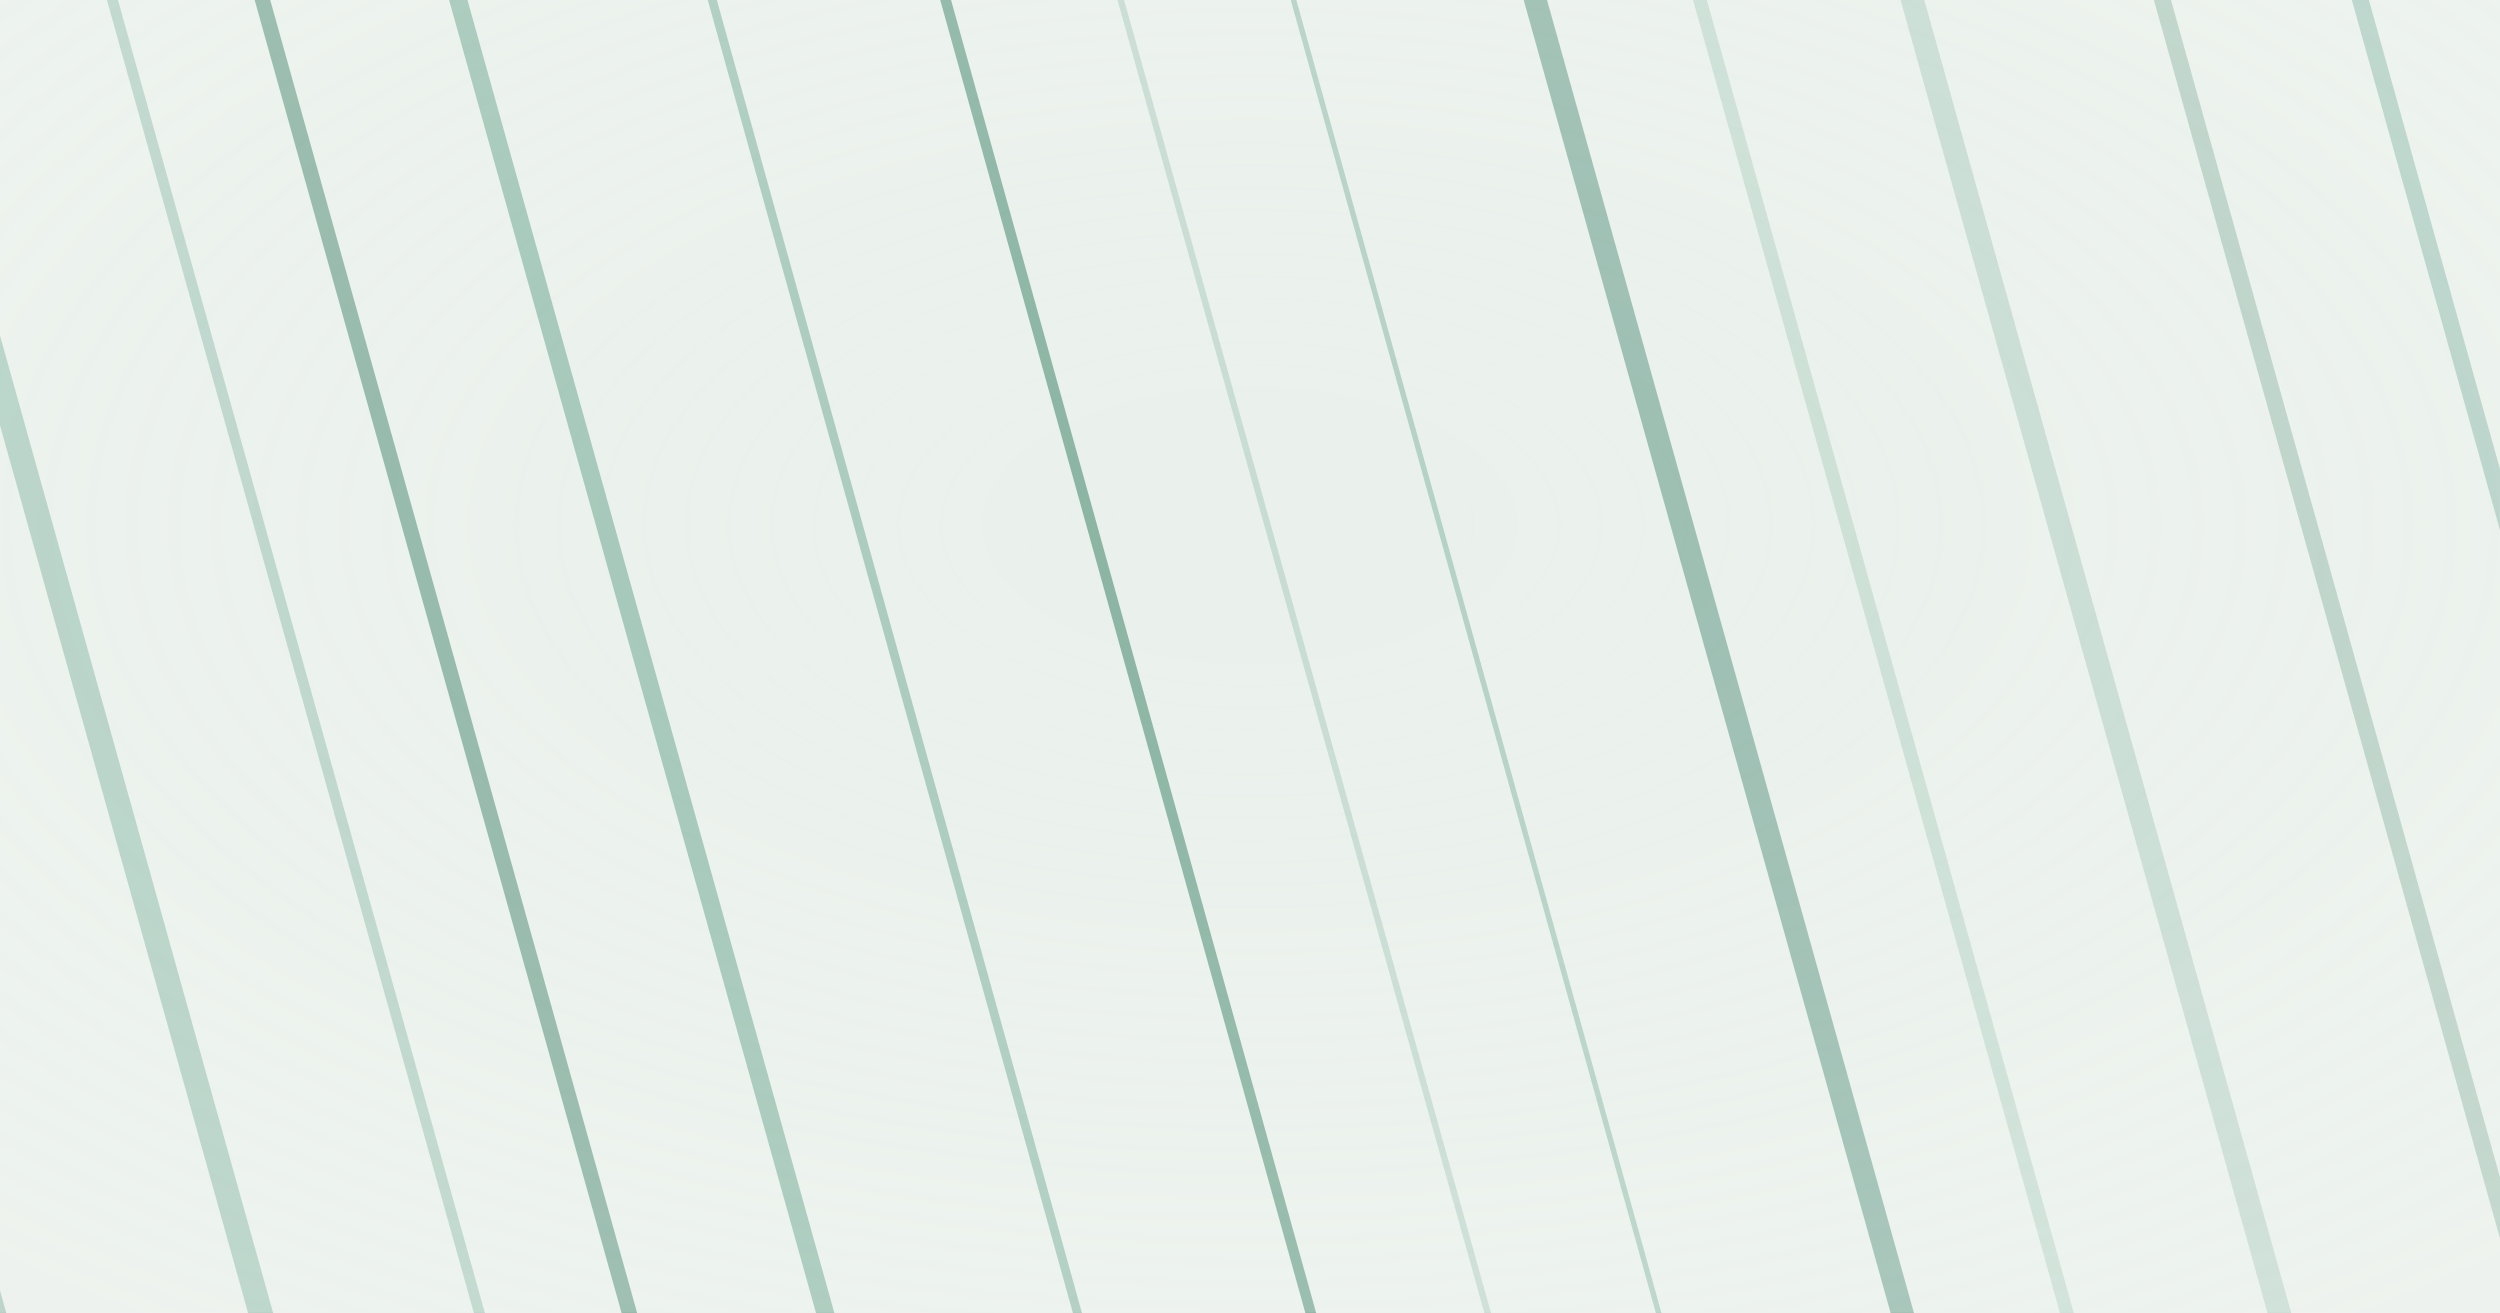
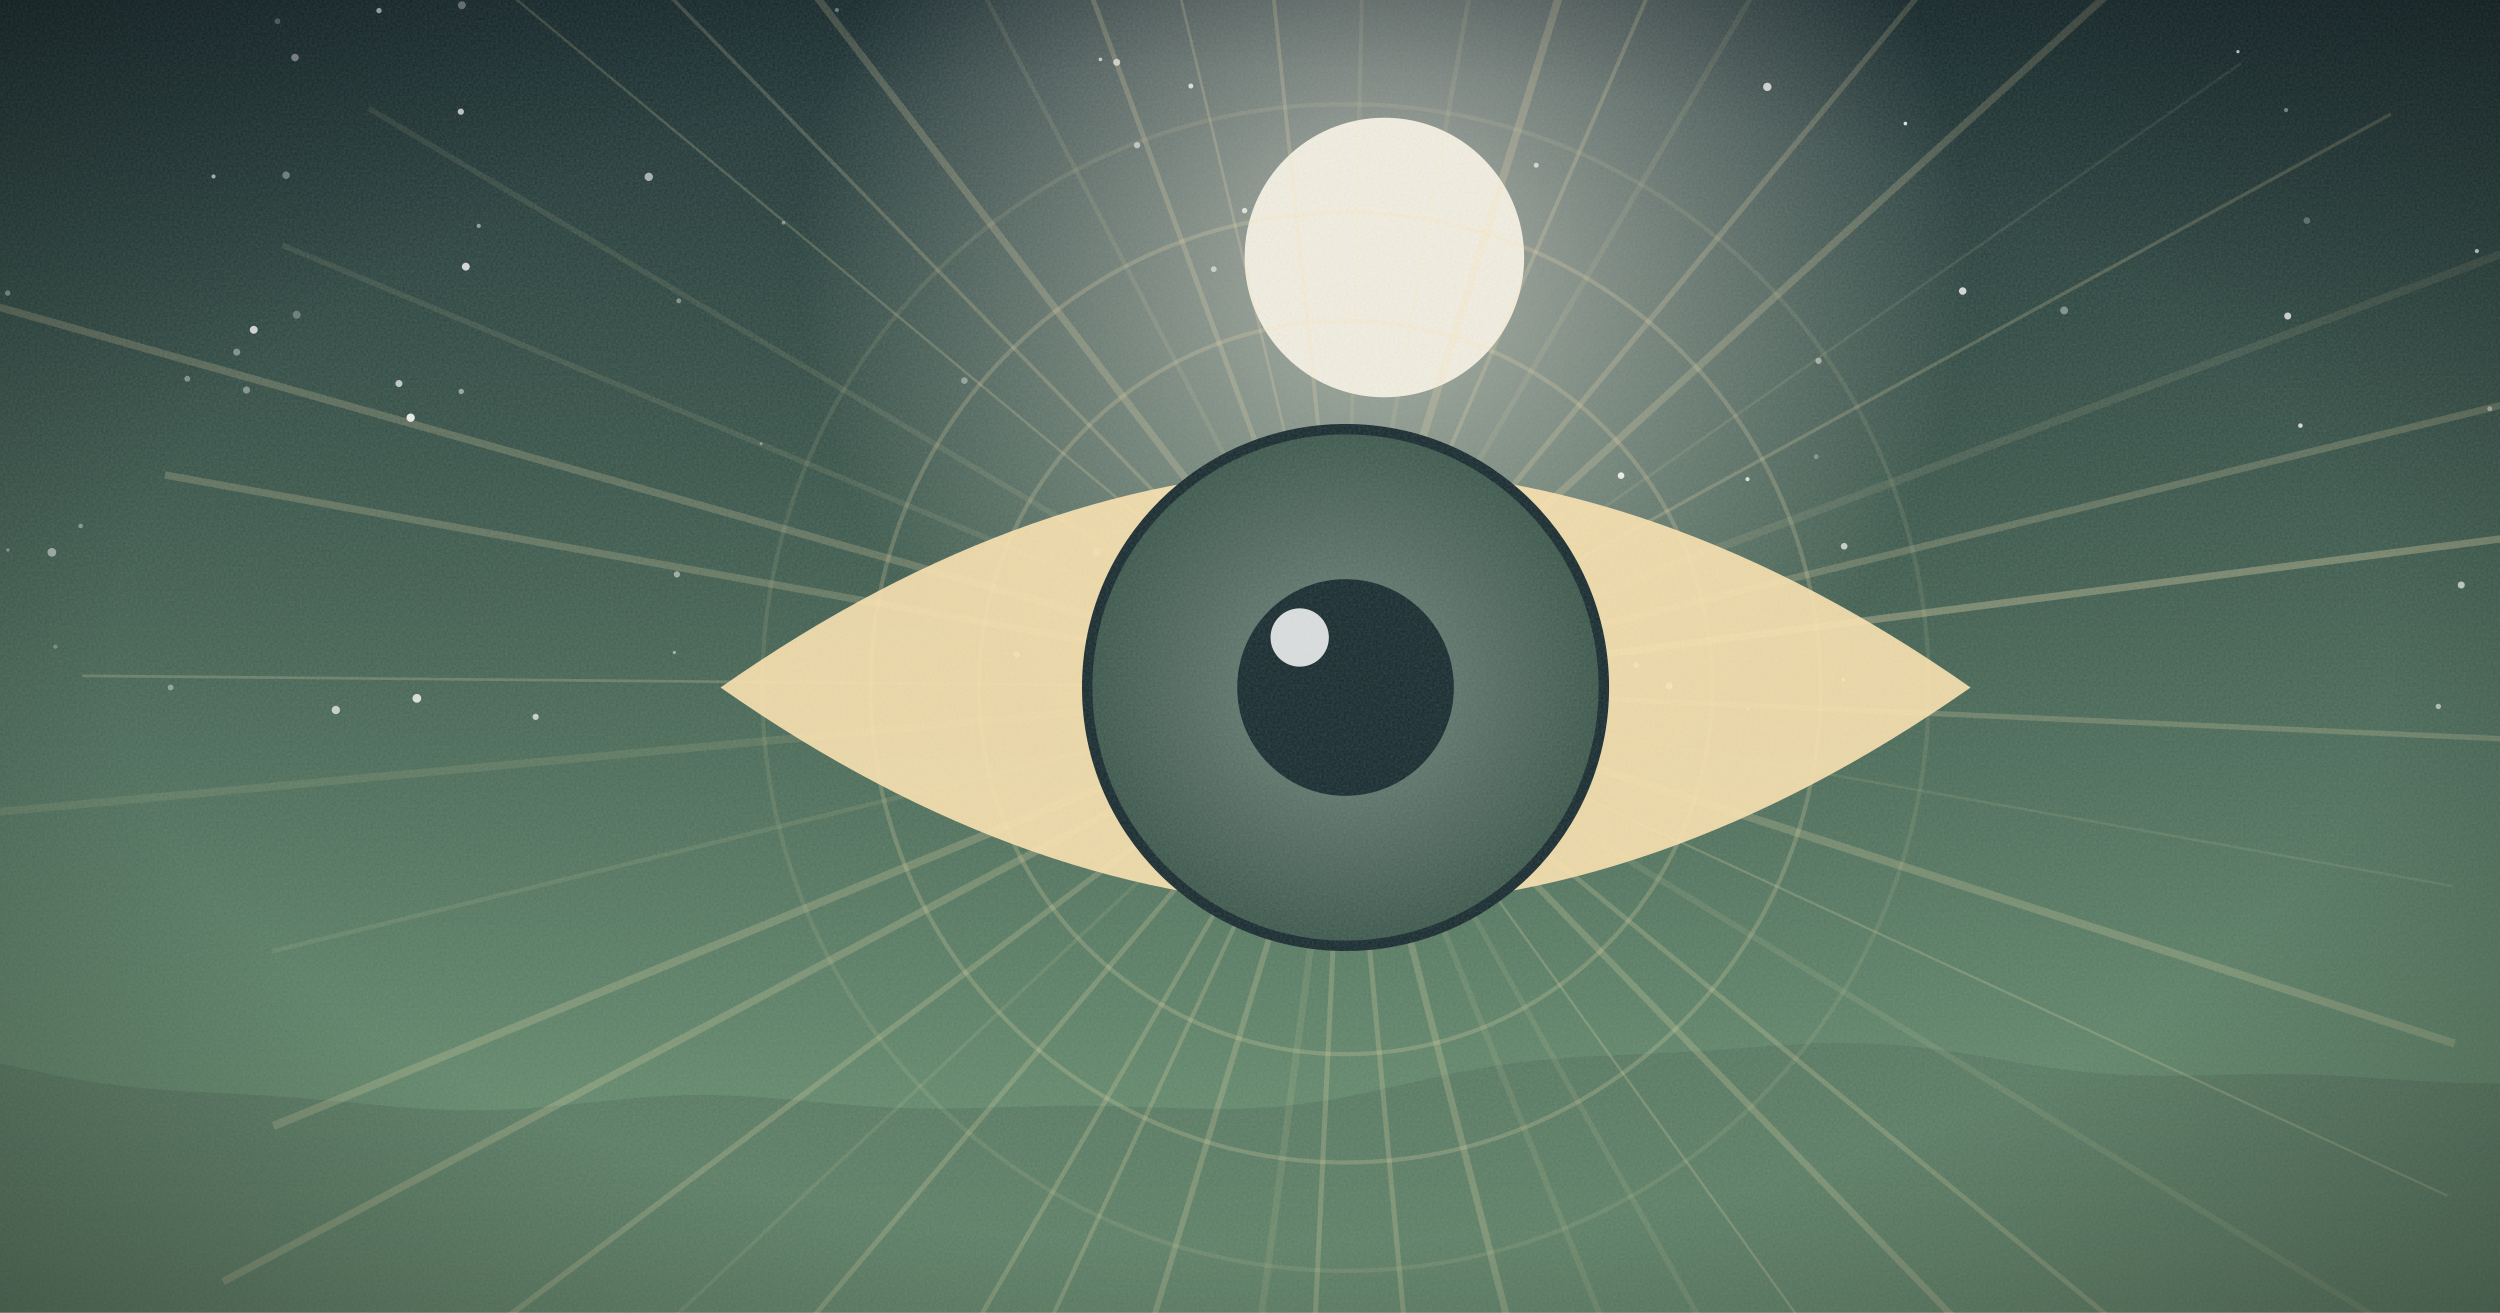
<svg xmlns="http://www.w3.org/2000/svg" viewBox="0 0 1200 630" width="1200" height="630">
-   <rect width="1200" height="630" fill="#eaf1ec" />
-   <line x1="-193" y1="-50" x2="11" y2="680" stroke="#397f66" stroke-width="11.4" opacity="0.33" />
-   <line x1="-65" y1="-50" x2="139" y2="680" stroke="#76ac98" stroke-width="11.6" opacity="0.48" />
-   <line x1="40" y1="-50" x2="244" y2="680" stroke="#89b8a6" stroke-width="5.1" opacity="0.51" />
-   <line x1="112" y1="-50" x2="316" y2="680" stroke="#397f66" stroke-width="7.2" opacity="0.52" />
-   <line x1="206" y1="-50" x2="410" y2="680" stroke="#63a18a" stroke-width="8.5" opacity="0.54" />
-   <line x1="328" y1="-50" x2="531" y2="680" stroke="#76ac98" stroke-width="4.2" opacity="0.56" />
-   <line x1="440" y1="-50" x2="643" y2="680" stroke="#397f66" stroke-width="5.0" opacity="0.54" />
-   <line x1="524" y1="-50" x2="728" y2="680" stroke="#9dc3b4" stroke-width="3.1" opacity="0.45" />
-   <line x1="607" y1="-50" x2="810" y2="680" stroke="#63a18a" stroke-width="2.6" opacity="0.40" />
-   <line x1="723" y1="-50" x2="927" y2="680" stroke="#397f66" stroke-width="10.8" opacity="0.45" />
-   <line x1="802" y1="-50" x2="1006" y2="680" stroke="#89b8a6" stroke-width="6.4" opacity="0.33" />
-   <line x1="904" y1="-50" x2="1108" y2="680" stroke="#9dc3b4" stroke-width="11.0" opacity="0.45" />
-   <line x1="1024" y1="-50" x2="1228" y2="680" stroke="#397f66" stroke-width="7.9" opacity="0.28" />
-   <line x1="1119" y1="-50" x2="1323" y2="680" stroke="#76ac98" stroke-width="7.9" opacity="0.45" />
-   <line x1="1216" y1="-50" x2="1420" y2="680" stroke="#89b8a6" stroke-width="2.1" opacity="0.56" />
-   <line x1="1332" y1="-50" x2="1536" y2="680" stroke="#397f66" stroke-width="6.6" opacity="0.64" />
-   <rect width="1200" height="630" fill="url(#vg)" opacity="0.5" />
  <defs>
-     <radialGradient id="vg" cx="50%" cy="40%" r="75%">
-       <stop offset="0%" stop-color="#fdfcfa" stop-opacity="0" />
-       <stop offset="100%" stop-color="#fdfcfa" stop-opacity="0.35" />
+     <linearGradient id="sky" x1="0" y1="0" x2="0" y2="1">
+       <stop offset="0" stop-color="#172c2f" />
+       <stop offset="1" stop-color="#709a76" />
+     </linearGradient>
+     <radialGradient id="sunglow">
+       <stop offset="0" stop-color="#f3efe2" stop-opacity=".65" />
+       <stop offset="1" stop-color="#f3efe2" stop-opacity="0" />
+     </radialGradient>
+     <radialGradient id="vig" cx=".5" cy=".5" r=".75">
+       <stop offset=".6" stop-color="#000" stop-opacity="0" />
+       <stop offset="1" stop-color="#000" stop-opacity=".38" />
+     </radialGradient>
+     <filter id="grain" x="0" y="0" width="100%" height="100%">
+       <feTurbulence type="fractalNoise" baseFrequency=".85" numOctaves="2" stitchTiles="stitch" />
+       <feColorMatrix values="0 0 0 0 .5  0 0 0 0 .5  0 0 0 0 .5  0 0 0 .55 0" />
+     </filter>
+     <radialGradient id="iris">
+       <stop offset="0" stop-color="#758980" />
+       <stop offset="1" stop-color="#3a564a" />
    </radialGradient>
  </defs>
+   <rect width="1200" height="630" fill="url(#sky)" />
+   <circle cx="257.1" cy="344.1" r="1.5" fill="#ffffff" opacity="0.7" />
+   <circle cx="872.9" cy="173.2" r="1.5" fill="#ffffff" opacity="0.5" />
+   <circle cx="598.4" cy="266.5" r="1.4" fill="#ffffff" opacity="0.5" />
+   <circle cx="571.6" cy="41.3" r="1.2" fill="#ffffff" opacity="0.8" />
+   <circle cx="699" cy="143.8" r="1.7" fill="#ffffff" opacity="0.9" />
+   <circle cx="838.8" cy="230" r="1" fill="#ffffff" opacity="0.8" />
+   <circle cx="724" cy="315.3" r="1.3" fill="#ffffff" opacity="0.8" />
+   <circle cx="121.8" cy="158.3" r="1.9" fill="#ffffff" opacity="0.8" />
+   <circle cx="229.8" cy="108.4" r="1" fill="#ffffff" opacity="0.5" />
+   <circle cx="311.4" cy="84.9" r="2" fill="#ffffff" opacity="0.6" />
+   <circle cx="324.9" cy="275.7" r="1.5" fill="#ffffff" opacity="0.5" />
+   <circle cx="785.4" cy="319.3" r="1.4" fill="#ffffff" opacity="0.7" />
+   <circle cx="1181.4" cy="280.8" r="1.7" fill="#ffffff" opacity="0.7" />
+   <circle cx="838.8" cy="340.4" r="0.8" fill="#ffffff" opacity="0.5" />
+   <circle cx="1098.1" cy="151.7" r="1.7" fill="#ffffff" opacity="0.8" />
+   <circle cx="1097.3" cy="52.8" r="1" fill="#ffffff" opacity="0.5" />
+   <circle cx="89.9" cy="181.8" r="1.4" fill="#ffffff" opacity="0.4" />
+   <circle cx="38.7" cy="252.5" r="1.1" fill="#ffffff" opacity="0.4" />
+   <circle cx="620.4" cy="264.8" r="0.9" fill="#ffffff" opacity="0.6" />
+   <circle cx="141.6" cy="27.6" r="1.8" fill="#ffffff" opacity="0.5" />
+   <circle cx="325.8" cy="144.4" r="1.2" fill="#ffffff" opacity="0.4" />
+   <circle cx="848.3" cy="41.7" r="2" fill="#ffffff" opacity="0.8" />
+   <circle cx="24.9" cy="265.1" r="2.1" fill="#ffffff" opacity="0.5" />
+   <circle cx="462.9" cy="182.7" r="1.6" fill="#ffffff" opacity="0.4" />
+   <circle cx="197.1" cy="200.5" r="2" fill="#ffffff" opacity="0.9" />
+   <circle cx="401.7" cy="4.8" r="1" fill="#ffffff" opacity="0.4" />
+   <circle cx="3.7" cy="140.7" r="1.3" fill="#ffffff" opacity="0.4" />
+   <circle cx="801.2" cy="329.2" r="1.7" fill="#ffffff" opacity="0.8" />
+   <circle cx="1170.4" cy="339.1" r="1.3" fill="#ffffff" opacity="0.6" />
+   <circle cx="1188.9" cy="120.5" r="1" fill="#ffffff" opacity="0.8" />
+   <circle cx="884.8" cy="326.4" r="0.8" fill="#ffffff" opacity="0.8" />
+   <circle cx="142.4" cy="151.1" r="1.9" fill="#ffffff" opacity="0.3" />
+   <circle cx="1104.2" cy="204.3" r="1.1" fill="#ffffff" opacity="0.8" />
+   <circle cx="365.3" cy="213" r="0.7" fill="#ffffff" opacity="0.4" />
+   <circle cx="376.1" cy="106.9" r="0.9" fill="#ffffff" opacity="0.4" />
+   <circle cx="942.1" cy="139.7" r="1.8" fill="#ffffff" opacity="0.8" />
+   <circle cx="181.9" cy="5.1" r="1.3" fill="#ffffff" opacity="0.7" />
+   <circle cx="221.4" cy="187.9" r="1.3" fill="#ffffff" opacity="0.5" />
+   <circle cx="528.2" cy="28.5" r="0.9" fill="#ffffff" opacity="0.7" />
+   <circle cx="1195.1" cy="196.2" r="1.2" fill="#ffffff" opacity="0.5" />
+   <circle cx="26.6" cy="310.4" r="1" fill="#ffffff" opacity="0.3" />
+   <circle cx="221.2" cy="53.6" r="1.5" fill="#ffffff" opacity="0.8" />
+   <circle cx="161.2" cy="340.8" r="2" fill="#ffffff" opacity="0.7" />
+   <circle cx="113.6" cy="169" r="1.7" fill="#ffffff" opacity="0.4" />
+   <circle cx="137.3" cy="84.1" r="1.8" fill="#ffffff" opacity="0.4" />
+   <circle cx="536" cy="29.9" r="1.7" fill="#ffffff" opacity="0.7" />
+   <circle cx="102.5" cy="84.7" r="1" fill="#ffffff" opacity="0.7" />
+   <circle cx="488" cy="314.1" r="1.5" fill="#ffffff" opacity="0.6" />
+   <circle cx="81.9" cy="330" r="1.4" fill="#ffffff" opacity="0.4" />
+   <circle cx="914.6" cy="59.3" r="0.9" fill="#ffffff" opacity="0.9" />
+   <circle cx="191.5" cy="184.1" r="1.7" fill="#ffffff" opacity="0.7" />
+   <circle cx="778.1" cy="228.3" r="1.6" fill="#ffffff" opacity="0.9" />
+   <circle cx="582.6" cy="129.2" r="1.4" fill="#ffffff" opacity="0.6" />
+   <circle cx="526.7" cy="264.7" r="2.1" fill="#ffffff" opacity="0.4" />
+   <circle cx="1074.2" cy="24.8" r="0.8" fill="#ffffff" opacity="0.9" />
+   <circle cx="323.7" cy="313.2" r="0.8" fill="#ffffff" opacity="0.5" />
+   <circle cx="571.9" cy="256.1" r="1" fill="#ffffff" opacity="0.4" />
+   <circle cx="221.7" cy="2.5" r="1.9" fill="#ffffff" opacity="0.4" />
+   <circle cx="118.3" cy="187.2" r="1.7" fill="#ffffff" opacity="0.4" />
+   <circle cx="737.4" cy="79.3" r="1.2" fill="#ffffff" opacity="0.7" />
+   <circle cx="3.8" cy="264" r="0.8" fill="#ffffff" opacity="0.4" />
+   <circle cx="1107.3" cy="105.9" r="1.6" fill="#ffffff" opacity="0.3" />
+   <circle cx="597.4" cy="101.1" r="1.3" fill="#ffffff" opacity="0.8" />
+   <circle cx="885.2" cy="262.2" r="1.6" fill="#ffffff" opacity="0.7" />
+   <circle cx="223.6" cy="128" r="1.9" fill="#ffffff" opacity="0.8" />
+   <circle cx="871.8" cy="219.2" r="1.2" fill="#ffffff" opacity="0.3" />
+   <circle cx="200.1" cy="335.2" r="2.1" fill="#ffffff" opacity="0.8" />
+   <circle cx="545.8" cy="69.7" r="1.5" fill="#ffffff" opacity="0.6" />
+   <circle cx="133.2" cy="10.2" r="1.4" fill="#ffffff" opacity="0.3" />
+   <circle cx="990.8" cy="149" r="1.9" fill="#ffffff" opacity="0.4" />
+   <circle cx="664.5" cy="123.6" r="282" fill="url(#sunglow)" />
+   <circle cx="664.5" cy="123.6" r="67.1" fill="#f3efe2" />
+   <path d="M-20 650 L-20 506.2 L-5 509.3 L10 512.6 L25 515.8 L40 518.6 L55 520.8 L70 522.4 L85 523.6 L100 524.4 L115 525.1 L130 526 L145 527.1 L160 528.4 L175 529.8 L190 531.2 L205 532.3 L220 532.9 L235 532.9 L250 532.3 L265 531 L280 529.5 L295 527.9 L310 526.6 L325 525.7 L340 525.5 L355 526 L370 527 L385 528.3 L400 529.7 L415 530.9 L430 531.7 L445 532.1 L460 532 L475 531.6 L490 531.2 L505 530.8 L520 530.7 L535 530.9 L550 531.4 L565 531.9 L580 532.3 L595 532.2 L610 531.5 L625 529.9 L640 527.6 L655 524.7 L670 521.3 L685 517.9 L700 514.7 L715 512 L730 509.8 L745 508.3 L760 507.2 L775 506.5 L790 505.8 L805 505.1 L820 504.2 L835 503.1 L850 502 L865 501.1 L880 500.6 L895 500.7 L910 501.5 L925 503.1 L940 505.2 L955 507.7 L970 510.3 L985 512.6 L1000 514.5 L1015 515.7 L1030 516.2 L1045 516.3 L1060 516 L1075 515.7 L1090 515.5 L1105 515.7 L1120 516.2 L1135 517.1 L1150 518.1 L1165 519 L1180 519.7 L1195 520 L1210 519.9 L1220 650 Z" fill="#51725c" opacity="0.6" />
+   <line x1="765.7" y1="335.3" x2="1281.6" y2="358.2" stroke="#ffe6b0" stroke-opacity="0.2" stroke-width="2.6" />
+   <line x1="764" y1="351.2" x2="1177.7" y2="425.4" stroke="#ffe6b0" stroke-opacity="0.1" stroke-width="1.2" />
+   <line x1="760.1" y1="366.7" x2="1178.2" y2="500.9" stroke="#ffe6b0" stroke-opacity="0.2" stroke-width="3.9" />
+   <line x1="754.8" y1="380.3" x2="1174.9" y2="574" stroke="#ffe6b0" stroke-opacity="0.2" stroke-width="1.1" />
+   <line x1="748.3" y1="392.6" x2="1151.5" y2="639" stroke="#ffe6b0" stroke-opacity="0.1" stroke-width="2.9" />
+   <line x1="738.4" y1="406.3" x2="1196.7" y2="784.3" stroke="#ffe6b0" stroke-opacity="0.2" stroke-width="2.3" />
+   <line x1="729.2" y1="416.3" x2="1121.5" y2="822.8" stroke="#ffe6b0" stroke-opacity="0.2" stroke-width="3.2" />
+   <line x1="715.9" y1="427.4" x2="1021.9" y2="853.2" stroke="#ffe6b0" stroke-opacity="0.2" stroke-width="1.2" />
+   <line x1="704.6" y1="434.7" x2="960.9" y2="891.4" stroke="#ffe6b0" stroke-opacity="0.1" stroke-width="2.6" />
+   <line x1="690.9" y1="441.2" x2="891.7" y2="936.5" stroke="#ffe6b0" stroke-opacity="0.1" stroke-width="2.9" />
+   <line x1="675.6" y1="446.2" x2="822.7" y2="1020.1" stroke="#ffe6b0" stroke-opacity="0.2" stroke-width="3.3" />
+   <line x1="656.9" y1="449.5" x2="695.4" y2="866" stroke="#ffe6b0" stroke-opacity="0.2" stroke-width="2.4" />
+   <line x1="640.1" y1="449.9" x2="615.6" y2="959" stroke="#ffe6b0" stroke-opacity="0.2" stroke-width="2.4" />
+   <line x1="629.9" y1="448.9" x2="568.4" y2="908.7" stroke="#ffe6b0" stroke-opacity="0.1" stroke-width="3.3" />
+   <line x1="610.9" y1="444.8" x2="476.2" y2="887.7" stroke="#ffe6b0" stroke-opacity="0.2" stroke-width="2.8" />
+   <line x1="595.2" y1="438.8" x2="351" y2="962.6" stroke="#ffe6b0" stroke-opacity="0.2" stroke-width="2" />
+   <line x1="585.6" y1="433.8" x2="303.1" y2="920.4" stroke="#ffe6b0" stroke-opacity="0.2" stroke-width="2.2" />
+   <line x1="568.4" y1="421.6" x2="183.9" y2="876.1" stroke="#ffe6b0" stroke-opacity="0.2" stroke-width="2.4" />
+   <line x1="558.3" y1="412.1" x2="151.2" y2="793.9" stroke="#ffe6b0" stroke-opacity="0.1" stroke-width="1.7" />
+   <line x1="549.9" y1="402.1" x2="110.7" y2="731.9" stroke="#ffe6b0" stroke-opacity="0.2" stroke-width="2.7" />
+   <line x1="539.8" y1="386.1" x2="107" y2="615.2" stroke="#ffe6b0" stroke-opacity="0.2" stroke-width="3.6" />
+   <line x1="534.8" y1="375.4" x2="131.2" y2="540.5" stroke="#ffe6b0" stroke-opacity="0.2" stroke-width="3.9" />
+   <line x1="529.3" y1="358.6" x2="130.6" y2="456.6" stroke="#ffe6b0" stroke-opacity="0.1" stroke-width="2.1" />
+   <line x1="526.4" y1="341" x2="-6.4" y2="390.2" stroke="#ffe6b0" stroke-opacity="0.1" stroke-width="3.8" />
+   <line x1="525.9" y1="328.9" x2="39.4" y2="324.4" stroke="#ffe6b0" stroke-opacity="0.2" stroke-width="1.3" />
+   <line x1="527.8" y1="308.7" x2="79.2" y2="228" stroke="#ffe6b0" stroke-opacity="0.2" stroke-width="3.5" />
+   <line x1="530.4" y1="297.4" x2="-42.8" y2="135.5" stroke="#ffe6b0" stroke-opacity="0.2" stroke-width="3.6" />
+   <line x1="535.1" y1="283.9" x2="135.5" y2="117.7" stroke="#ffe6b0" stroke-opacity="0.1" stroke-width="2.6" />
+   <line x1="542.6" y1="268.8" x2="176.9" y2="52" stroke="#ffe6b0" stroke-opacity="0.1" stroke-width="2.6" />
+   <line x1="553.5" y1="253.4" x2="208.2" y2="-33.2" stroke="#ffe6b0" stroke-opacity="0.2" stroke-width="1.2" />
+   <line x1="562" y1="244.2" x2="222.9" y2="-102.9" stroke="#ffe6b0" stroke-opacity="0.2" stroke-width="1.7" />
+   <line x1="572.9" y1="234.7" x2="295" y2="-128.2" stroke="#ffe6b0" stroke-opacity="0.2" stroke-width="3.5" />
+   <line x1="590.4" y1="223.6" x2="393.8" y2="-153.6" stroke="#ffe6b0" stroke-opacity="0.1" stroke-width="2.1" />
+   <line x1="604.5" y1="217.3" x2="452.8" y2="-196.5" stroke="#ffe6b0" stroke-opacity="0.2" stroke-width="2.4" />
+   <line x1="618" y1="213.3" x2="487.1" y2="-334.4" stroke="#ffe6b0" stroke-opacity="0.2" stroke-width="1.3" />
+   <line x1="633.4" y1="210.6" x2="589.8" y2="-208.2" stroke="#ffe6b0" stroke-opacity="0.2" stroke-width="1.8" />
+   <line x1="648.7" y1="210" x2="662.3" y2="-364.2" stroke="#ffe6b0" stroke-opacity="0.1" stroke-width="1.9" />
+   <line x1="667" y1="211.9" x2="757.8" y2="-296.2" stroke="#ffe6b0" stroke-opacity="0.1" stroke-width="2.2" />
+   <line x1="681.3" y1="215.3" x2="813.7" y2="-213.3" stroke="#ffe6b0" stroke-opacity="0.2" stroke-width="3.8" />
+   <line x1="693.9" y1="220" x2="902.8" y2="-258.4" stroke="#ffe6b0" stroke-opacity="0.2" stroke-width="1.9" />
+   <line x1="706.6" y1="226.5" x2="966.9" y2="-216.4" stroke="#ffe6b0" stroke-opacity="0.1" stroke-width="2.6" />
+   <line x1="722.4" y1="237.6" x2="1036.9" y2="-142.4" stroke="#ffe6b0" stroke-opacity="0.2" stroke-width="2.6" />
+   <line x1="734.6" y1="249.3" x2="1143.3" y2="-122.5" stroke="#ffe6b0" stroke-opacity="0.2" stroke-width="3.6" />
+   <line x1="744.3" y1="261.4" x2="1075.8" y2="30.3" stroke="#ffe6b0" stroke-opacity="0.1" stroke-width="1.3" />
+   <line x1="751.1" y1="272.3" x2="1147.7" y2="54.7" stroke="#ffe6b0" stroke-opacity="0.2" stroke-width="1.6" />
+   <line x1="758.2" y1="287.9" x2="1296.9" y2="85.8" stroke="#ffe6b0" stroke-opacity="0.1" stroke-width="3.9" />
+   <line x1="762.4" y1="301.5" x2="1341.2" y2="160.2" stroke="#ffe6b0" stroke-opacity="0.2" stroke-width="3.4" />
+   <line x1="764.9" y1="314.7" x2="1269.8" y2="249.7" stroke="#ffe6b0" stroke-opacity="0.3" stroke-width="3.5" />
+   <path d="M345.856 330 Q645.856 120 945.856 330 Q645.856 540 345.856 330 Z" fill="#ffe6b0" opacity=".9" />
+   <circle cx="645.856" cy="330" r="124" fill="url(#iris)" />
+   <circle cx="645.856" cy="330" r="124" fill="none" stroke="#16292d" stroke-width="5" />
+   <circle cx="645.856" cy="330" r="52" fill="#16292d" />
+   <circle cx="623.856" cy="306" r="14" fill="#fff" opacity=".85" />
+   <circle cx="645.856" cy="330" r="176" fill="none" stroke="#ffe6b0" stroke-opacity="0.2" stroke-width="2" />
+   <circle cx="645.856" cy="330" r="228" fill="none" stroke="#ffe6b0" stroke-opacity="0.2" stroke-width="2" />
+   <circle cx="645.856" cy="330" r="280" fill="none" stroke="#ffe6b0" stroke-opacity="0.1" stroke-width="2" />
+   <rect width="1200" height="630" filter="url(#grain)" opacity=".35" />
+   <rect width="1200" height="630" fill="url(#vig)" />
</svg>
